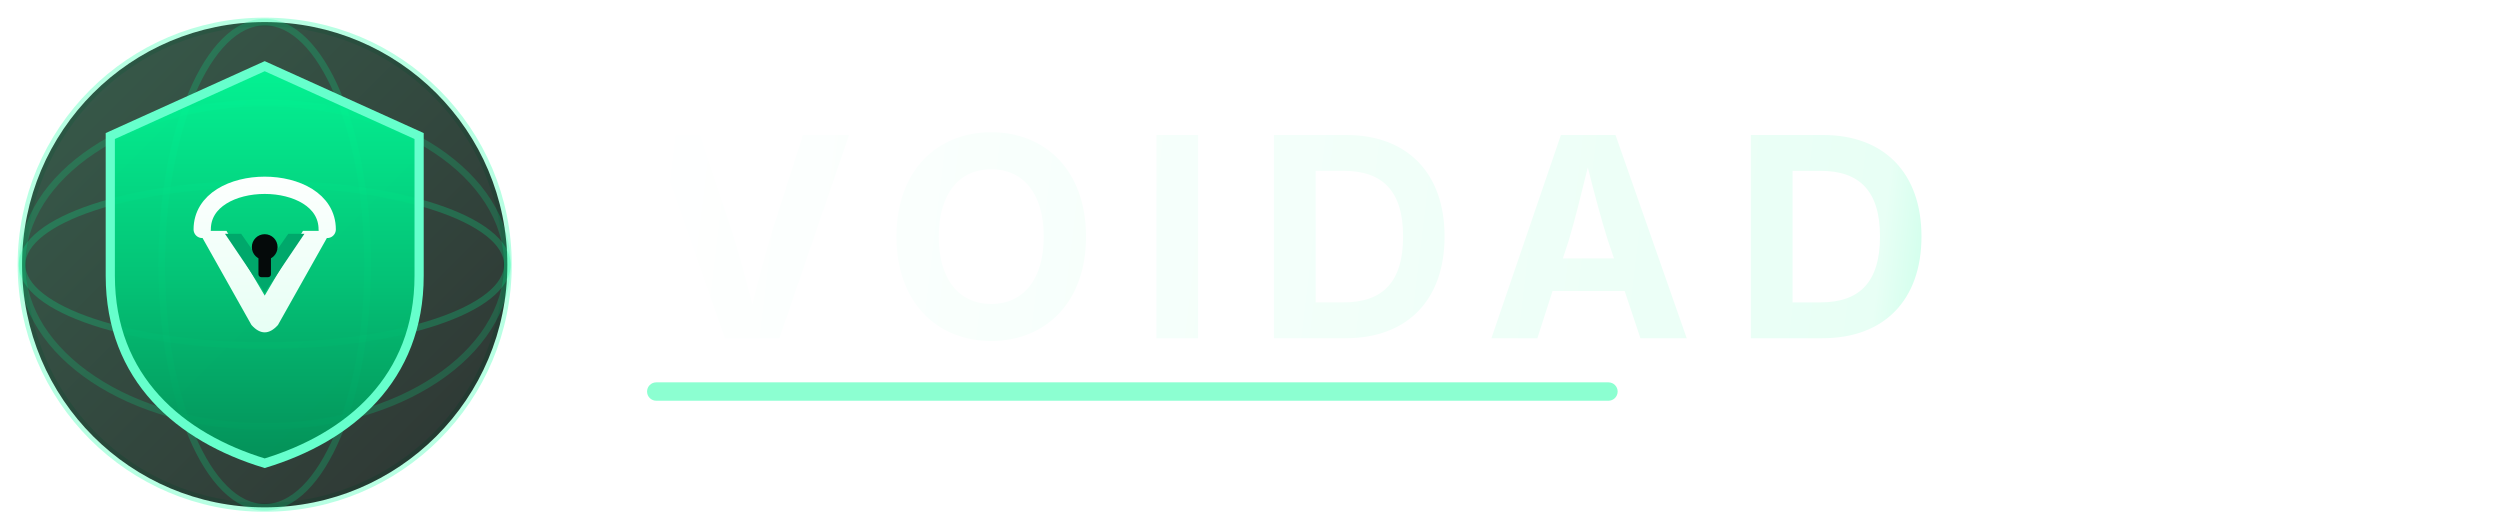
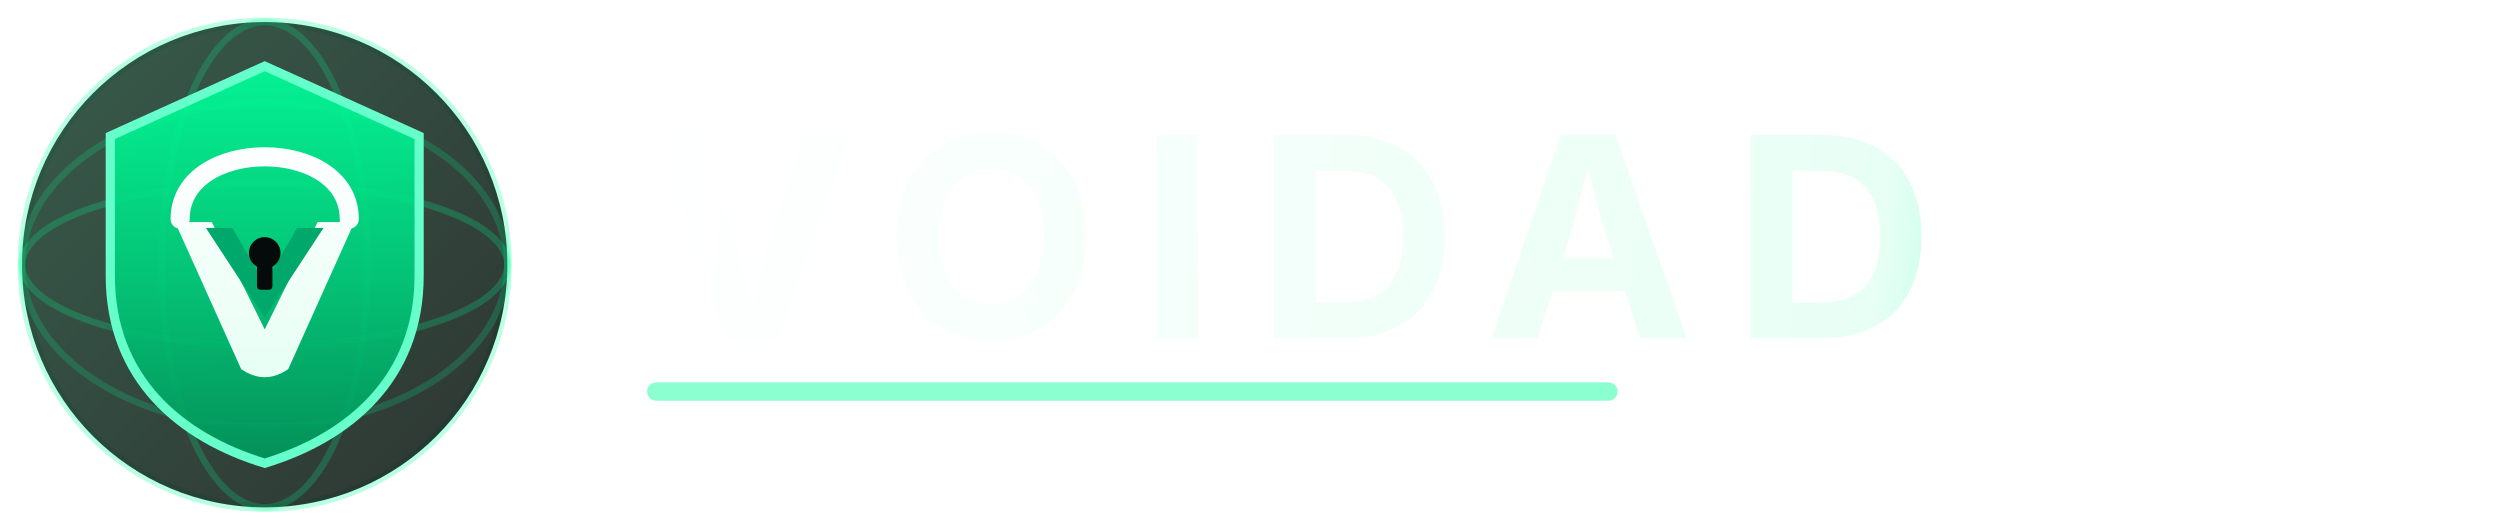
<svg xmlns="http://www.w3.org/2000/svg" viewBox="0 0 340 72" fill="none" role="img" aria-label="VoidAd">
  <defs>
    <linearGradient id="globeFill" x1="8" y1="8" x2="64" y2="64" gradientUnits="userSpaceOnUse">
      <stop stop-color="#0d2818" />
      <stop stop-color="#143d2a" />
      <stop offset="1" stop-color="#0a1410" />
    </linearGradient>
    <linearGradient id="shieldFill" x1="36" y1="10" x2="36" y2="62" gradientUnits="userSpaceOnUse">
      <stop stop-color="#00ff99" />
      <stop offset="0.55" stop-color="#00cc7a" />
      <stop offset="1" stop-color="#00995c" />
    </linearGradient>
-     <linearGradient id="lockFill" x1="36" y1="22" x2="36" y2="46" gradientUnits="userSpaceOnUse">
+     <linearGradient id="lockFill" x1="36" y1="18" x2="36" y2="52" gradientUnits="userSpaceOnUse">
      <stop stop-color="#ffffff" />
      <stop offset="1" stop-color="#e6fff4" />
    </linearGradient>
    <linearGradient id="wordGrad" x1="88" y1="20" x2="320" y2="48" gradientUnits="userSpaceOnUse">
      <stop stop-color="#ffffff" />
      <stop offset="0.72" stop-color="#e8fff5" />
      <stop offset="1" stop-color="#00ff99" />
    </linearGradient>
  </defs>
  <circle cx="36" cy="36" r="33" stroke="#00ff99" stroke-opacity="0.28" stroke-width="1.2" />
  <circle cx="36" cy="36" r="33" fill="url(#globeFill)" fill-opacity="0.85" />
  <ellipse cx="36" cy="36" rx="33" ry="11" stroke="#00ff99" stroke-opacity="0.22" stroke-width="0.9" />
  <ellipse cx="36" cy="36" rx="33" ry="22" stroke="#00ff99" stroke-opacity="0.18" stroke-width="0.9" />
  <ellipse cx="36" cy="36" rx="14" ry="33" stroke="#00ff99" stroke-opacity="0.2" stroke-width="0.9" />
  <path d="M36 9 L57 18.5 V37.5 C57 51.5 47.5 59.5 36 63 C24.5 59.5 15 51.5 15 37.5 V18.5 L36 9 Z" fill="url(#shieldFill)" fill-opacity="0.92" stroke="#66ffcc" stroke-width="1.25" />
-   <path d="M27.5 31.2 C27.5 23.2 44.5 23.2 44.5 31.2" stroke="url(#lockFill)" stroke-width="2.35" fill="none" stroke-linecap="round" />
-   <path d="M27 31.4 L34.2 44.2 Q36 46.2 37.8 44.2 L45 31.4 L41.2 31.4 L36 40.2 L30.8 31.4 Z" fill="url(#lockFill)" />
-   <path d="M30.6 31.8 L36 39.8 L41.4 31.8 L39.2 31.8 L36 36.4 L32.8 31.8 Z" fill="#00a86b" />
-   <circle cx="36" cy="33.6" r="1.75" fill="#050a0a" />
-   <rect x="35.15" y="34.1" width="1.7" height="3.6" rx="0.4" fill="#050a0a" />
+   <path d="M24.5 29.8 C24.5 18.5 47.5 18.5 47.5 29.8" stroke="url(#lockFill)" stroke-width="2.6" fill="none" stroke-linecap="round" />
+   <path d="M23.8 30.2 L32.8 50.2 Q36 52.4 39.2 50.2 L48.2 30.2 L43.2 30.2 L36 44.8 L28.8 30.2 Z" fill="url(#lockFill)" />
+   <path d="M28 31 L36 43.2 L44 31 L40.4 31 L36 38.6 L31.6 31 Z" fill="#00a86b" />
+   <circle cx="36" cy="34.4" r="2.15" fill="#050a0a" />
+   <rect x="34.95" y="35" width="2.1" height="4.4" rx="0.45" fill="#050a0a" />
  <text x="88" y="46" fill="url(#wordGrad)" font-family="Rajdhani, Inter, system-ui, sans-serif" font-size="38" font-weight="700" letter-spacing="0.14em">VOIDAD</text>
  <rect x="88" y="52" width="132" height="2.5" rx="1.25" fill="#00ff99" fill-opacity="0.45" />
</svg>
